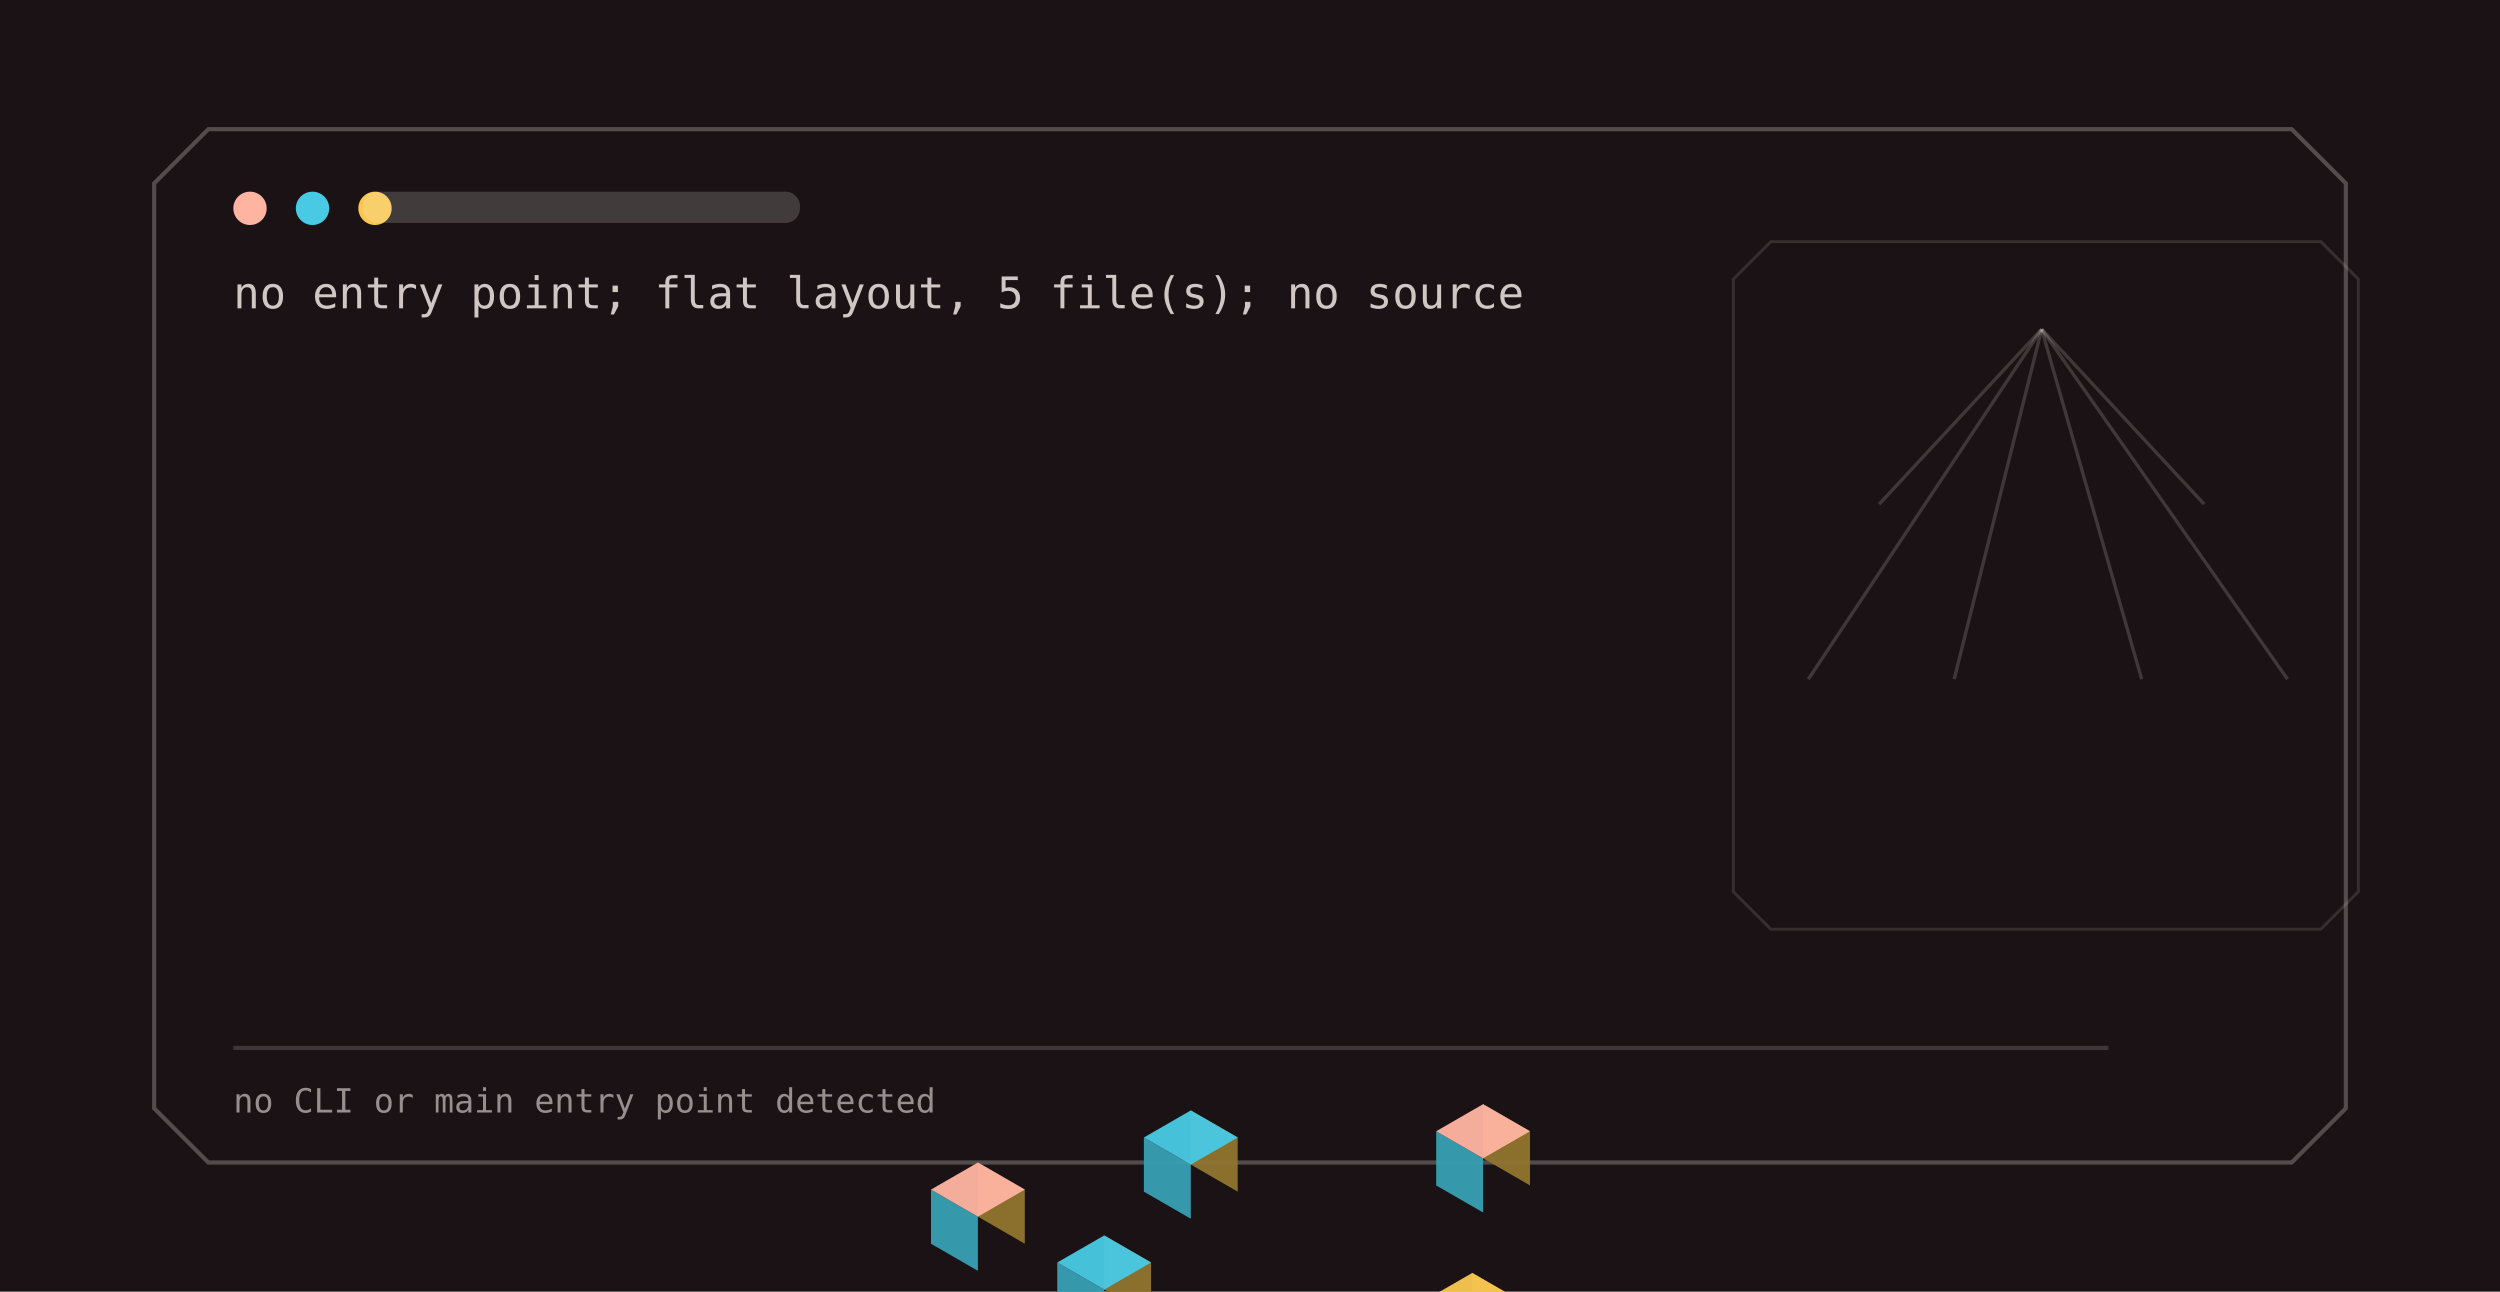
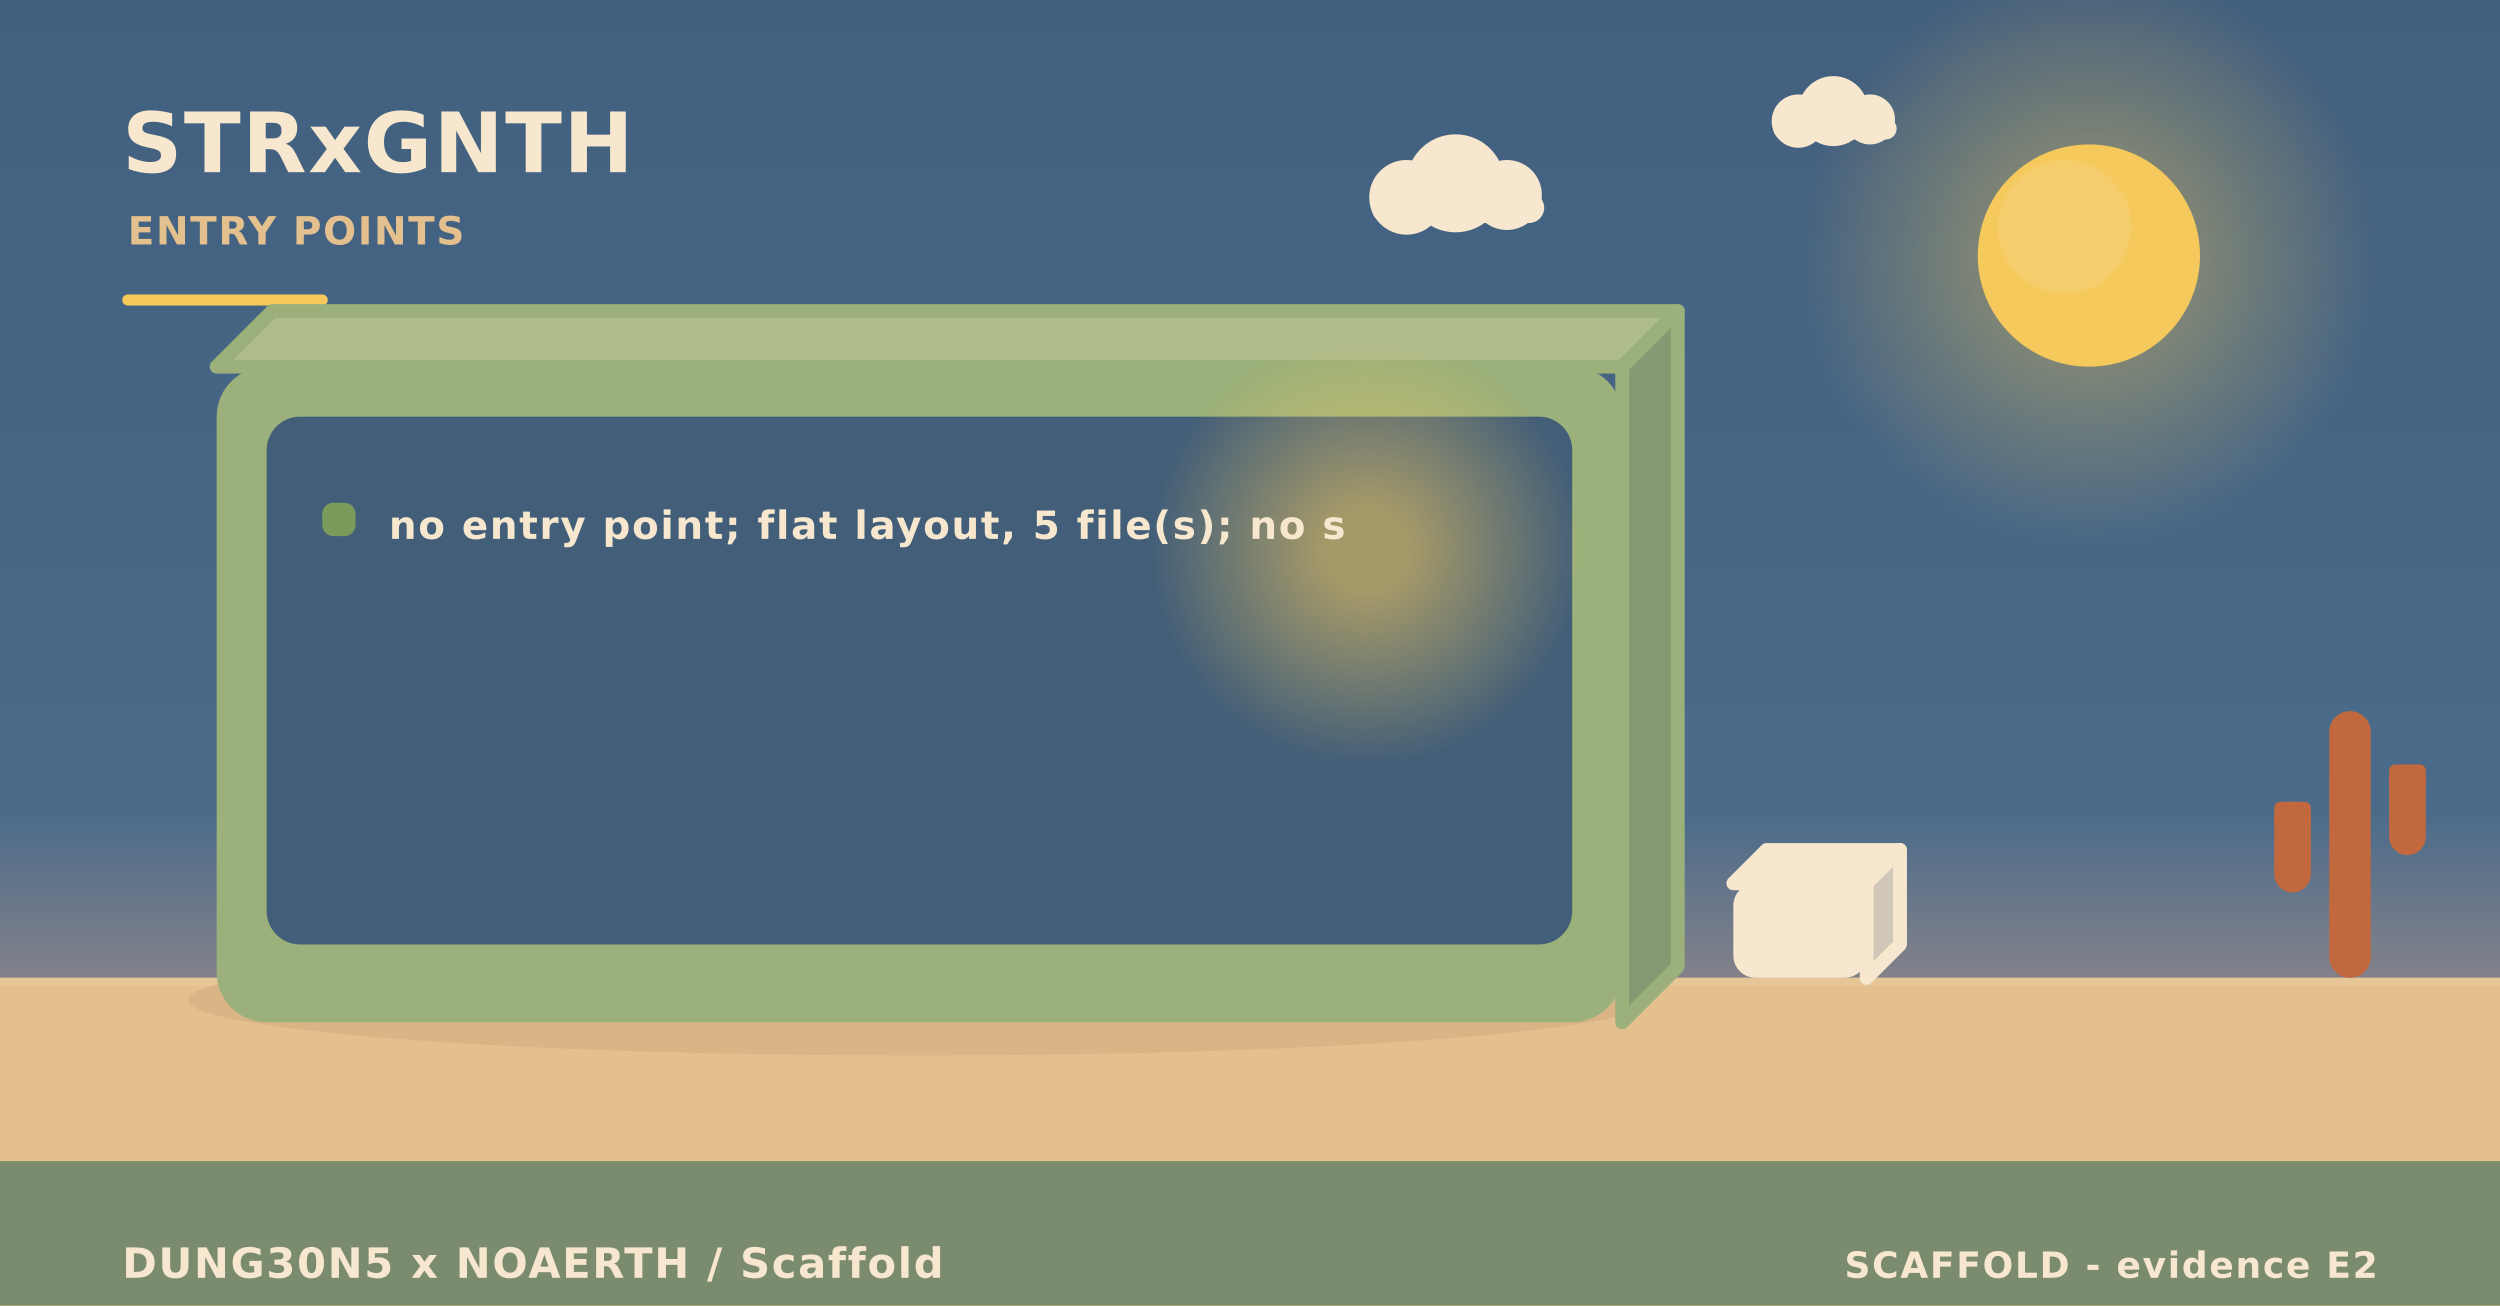
- <svg xmlns="http://www.w3.org/2000/svg" viewBox="0 0 1200 620" width="1200" height="620" role="img" aria-label="STRxGNTH command surface">
-   <rect width="1200" height="620" fill="#1a1214" />
-   <defs>
-     <linearGradient id="gt" x1="0" y1="0" x2="1" y2="1">
-       <stop offset="0%" stop-color="#ffb4a2" />
-       <stop offset="100%" stop-color="#48cae4" />
-     </linearGradient>
-   </defs>
-   <path d="M100.00,62.00 H1100.00 L1126.00,88.00 V532.00 L1100.00,558.00 H100.00 L74.00,532.00 V88.00 Z" fill="none" stroke="rgba(253,244,240,0.300)" stroke-width="2.00" opacity="0.85" />
-   <circle cx="120.00" cy="100.00" r="8.00" fill="#ffb4a2" opacity="1.00" />
-   <circle cx="150.00" cy="100.00" r="8.00" fill="#48cae4" opacity="1.00" />
-   <circle cx="180.00" cy="100.00" r="8.00" fill="#f9c74f" opacity="1.00" />
-   <rect x="174.00" y="92.00" width="210.00" height="15.00" rx="7.00" fill="rgba(253,244,240,0.180)" opacity="1.00" />
-   <text x="112" y="148" font-family="ui-monospace,SFMono-Regular,Menlo,monospace" font-size="21" fill="rgba(253,244,240,0.800)">no entry point; flat layout, 5 file(s); no source</text>
-   <path d="M850.00,116.00 H1114.00 L1132.00,134.00 V428.00 L1114.00,446.00 H850.00 L832.00,428.00 V134.00 Z" fill="none" stroke="rgba(253,244,240,0.180)" stroke-width="1.40" opacity="0.70" />
-   <line x1="980.00" y1="158.00" x2="902.00" y2="242.00" stroke="rgba(253,244,240,0.300)" stroke-width="1.60" opacity="0.55" />
-   <line x1="980.00" y1="158.00" x2="1058.00" y2="242.00" stroke="rgba(253,244,240,0.300)" stroke-width="1.60" opacity="0.55" />
-   <line x1="980.00" y1="158.00" x2="868.00" y2="326.00" stroke="rgba(253,244,240,0.300)" stroke-width="1.60" opacity="0.55" />
-   <line x1="980.00" y1="158.00" x2="938.00" y2="326.00" stroke="rgba(253,244,240,0.300)" stroke-width="1.60" opacity="0.55" />
-   <line x1="980.00" y1="158.00" x2="1028.00" y2="326.00" stroke="rgba(253,244,240,0.300)" stroke-width="1.60" opacity="0.55" />
-   <line x1="980.00" y1="158.00" x2="1098.00" y2="326.00" stroke="rgba(253,244,240,0.300)" stroke-width="1.60" opacity="0.55" />
-   <polygon points="711.87,556.00 734.39,569.00 734.39,543.00 711.87,530.00" fill="#90732e" opacity="0.95" />
-   <polygon points="689.36,569.00 711.87,582.00 711.87,556.00 689.36,543.00" fill="#389eb2" opacity="0.95" />
-   <polygon points="711.87,530.00 734.39,543.00 711.87,556.00 689.36,543.00" fill="#ffb4a2" opacity="0.95" />
-   <polygon points="571.58,559.00 594.09,572.00 594.09,546.00 571.58,533.00" fill="#90732e" opacity="0.95" />
-   <polygon points="549.06,572.00 571.58,585.00 571.58,559.00 549.06,546.00" fill="#389eb2" opacity="0.95" />
-   <polygon points="571.58,533.00 594.09,546.00 571.58,559.00 549.06,546.00" fill="#48cae4" opacity="0.95" />
-   <polygon points="706.68,637.00 729.19,650.00 729.19,624.00 706.68,611.00" fill="#90732e" opacity="0.95" />
-   <polygon points="684.16,650.00 706.68,663.00 706.68,637.00 684.16,624.00" fill="#389eb2" opacity="0.95" />
-   <polygon points="706.68,611.00 729.19,624.00 706.68,637.00 684.16,624.00" fill="#f9c74f" opacity="0.95" />
-   <polygon points="469.39,584.00 491.90,597.00 491.90,571.00 469.39,558.00" fill="#90732e" opacity="0.95" />
-   <polygon points="446.87,597.00 469.39,610.00 469.39,584.00 446.87,571.00" fill="#389eb2" opacity="0.95" />
-   <polygon points="469.39,558.00 491.90,571.00 469.39,584.00 446.87,571.00" fill="#ffb4a2" opacity="0.95" />
-   <polygon points="530.01,619.00 552.52,632.00 552.52,606.00 530.01,593.00" fill="#90732e" opacity="0.95" />
-   <polygon points="507.49,632.00 530.01,645.00 530.01,619.00 507.49,606.00" fill="#389eb2" opacity="0.95" />
-   <polygon points="530.01,593.00 552.52,606.00 530.01,619.00 507.49,606.00" fill="#48cae4" opacity="0.95" />
-   <polygon points="607.95,664.00 630.47,677.00 630.47,651.00 607.95,638.00" fill="#90732e" opacity="0.95" />
-   <polygon points="585.43,677.00 607.95,690.00 607.95,664.00 585.43,651.00" fill="#389eb2" opacity="0.95" />
-   <polygon points="607.95,638.00 630.47,651.00 607.95,664.00 585.43,651.00" fill="#f9c74f" opacity="0.95" />
-   <polygon points="668.57,699.00 691.09,712.00 691.09,686.00 668.57,673.00" fill="#90732e" opacity="0.95" />
-   <polygon points="646.05,712.00 668.57,725.00 668.57,699.00 646.05,686.00" fill="#389eb2" opacity="0.95" />
-   <polygon points="668.57,673.00 691.09,686.00 668.57,699.00 646.05,686.00" fill="#ffb4a2" opacity="0.95" />
-   <rect x="112.00" y="502.00" width="900.00" height="2.00" rx="0.00" fill="rgba(253,244,240,0.160)" opacity="1.00" />
-   <text x="112" y="534" font-family="ui-monospace,Menlo,monospace" font-size="16" fill="rgba(253,244,240,0.550)">no CLI or main entry point detected</text>
+ <svg xmlns="http://www.w3.org/2000/svg" width="900" height="470" viewBox="0 0 900 470" role="img" aria-label="STRxGNTH - how it is operated">
+   <linearGradient id="skyt" x1="0" y1="0" x2="0" y2="1">
+     <stop offset="0" stop-color="#425f7e" />
+     <stop offset="0.62" stop-color="#4a6b8a" />
+     <stop offset="1" stop-color="#f3ad8a" />
+   </linearGradient>
+   <rect width="900" height="470" fill="url(#skyt)" />
+   <radialGradient id="sunt">
+     <stop offset="0.35" stop-color="#f5c95c" stop-opacity="0.34" />
+     <stop offset="1" stop-color="#f5c95c" stop-opacity="0" />
+   </radialGradient>
+   <circle cx="752" cy="92" r="104" fill="url(#sunt)" />
+   <circle cx="752" cy="92" r="40" fill="#f5c95c" />
+   <circle cx="743.2" cy="81.6" r="24" fill="#f5d27e" opacity="0.5" />
+   <g>
+     <circle cx="524" cy="66" r="17.64" fill="#f6e7ce" />
+     <circle cx="506.36" cy="71.04" r="13.44" fill="#f6e7ce" />
+     <circle cx="542.48" cy="70.2" r="12.6" fill="#f6e7ce" />
+     <rect x="493.76" y="69.36" width="62.16" height="10.92" rx="5.46" fill="#f6e7ce" />
+   </g>
+   <g>
+     <circle cx="660" cy="40" r="12.6" fill="#f6e7ce" />
+     <circle cx="647.4" cy="43.6" r="9.6" fill="#f6e7ce" />
+     <circle cx="673.2" cy="43" r="9" fill="#f6e7ce" />
+     <rect x="638.4" y="42.4" width="44.4" height="7.8" rx="3.9" fill="#f6e7ce" />
+   </g>
+   <rect x="0" y="352" width="900" height="118" fill="#e3c08d" />
+   <rect x="0" y="352" width="900" height="3" fill="#e6c596" />
+   <text x="44" y="62" font-family="Verdana,DejaVu Sans,sans-serif" font-size="30" font-weight="700" letter-spacing="0.6" fill="#f6e7ce" text-anchor="start">STRxGNTH</text>
+   <text x="46" y="88" font-family="Verdana,DejaVu Sans,sans-serif" font-size="14" font-weight="700" letter-spacing="0.6" fill="#e3c08d" text-anchor="start">ENTRY POINTS</text>
+   <rect x="44" y="106" width="74" height="4" rx="2" fill="#f5c95c" />
+   <ellipse cx="331" cy="360" rx="263.2" ry="20" fill="rgba(138,90,68,0.11)" />
+   <path d="M78,132 L584,132 L604,112 L98,112 Z" fill="#afbc8c" stroke="#9bb07a" stroke-width="5" stroke-linejoin="round" />
+   <path d="M584,132 L604,112 L604,348 L584,368 Z" fill="#859972" stroke="#9bb07a" stroke-width="5" stroke-linejoin="round" />
+   <rect x="78" y="132" width="506" height="236" rx="18" fill="#9bb07a" />
+   <rect x="96" y="150" width="470" height="190" rx="12" fill="#3d5978" opacity="0.94" />
+   <radialGradient id="lamp2291">
+     <stop offset="0.2" stop-color="#f5c95c" stop-opacity="0.55" />
+     <stop offset="1" stop-color="#f5c95c" stop-opacity="0" />
+   </radialGradient>
+   <circle cx="492" cy="198" r="78" fill="url(#lamp2291)" />
+   <rect x="116" y="181" width="12" height="12" rx="4" fill="#7a9a5c" />
+   <text x="140" y="194" font-family="Verdana,DejaVu Sans,sans-serif" font-size="14" font-weight="700" letter-spacing="0.6" fill="#f6e7ce" text-anchor="start">no entry point; flat layout, 5 file(s); no s</text>
+   <path d="M624,318 L672,318 L684,306 L636,306 Z" fill="#f6e7ce" stroke="#f6e7ce" stroke-width="5" stroke-linejoin="round" />
+   <path d="M672,318 L684,306 L684,340 L672,352 Z" fill="#d1c7b8" stroke="#f6e7ce" stroke-width="5" stroke-linejoin="round" />
+   <rect x="624" y="318" width="48" height="34" rx="8" fill="#f6e7ce" />
+   <rect x="838.52" y="256" width="14.96" height="96" rx="7.48" fill="#c1683f" />
+   <rect x="818.72" y="288.64" width="13.2" height="32.64" rx="6.6" fill="#c1683f" />
+   <rect x="818.72" y="288.64" width="13.2" height="9.6" rx="2.2" fill="#c1683f" />
+   <rect x="860.08" y="275.2" width="13.2" height="32.64" rx="6.6" fill="#c1683f" />
+   <rect x="860.08" y="275.2" width="13.2" height="9.6" rx="2.2" fill="#c1683f" />
+   <rect x="0" y="418" width="900" height="52" rx="0" fill="#75886c" opacity="0.94" />
+   <text x="44" y="460" font-family="Verdana,DejaVu Sans,sans-serif" font-size="15" font-weight="700" letter-spacing="0.6" fill="#f6e7ce" text-anchor="start">DUNG30N5 x NOAERTH  /  Scaffold</text>
+   <text x="856" y="460" font-family="Verdana,DejaVu Sans,sans-serif" font-size="13" font-weight="700" letter-spacing="0.6" fill="#f6e7ce" text-anchor="end">SCAFFOLD  -  evidence E2</text>
</svg>
